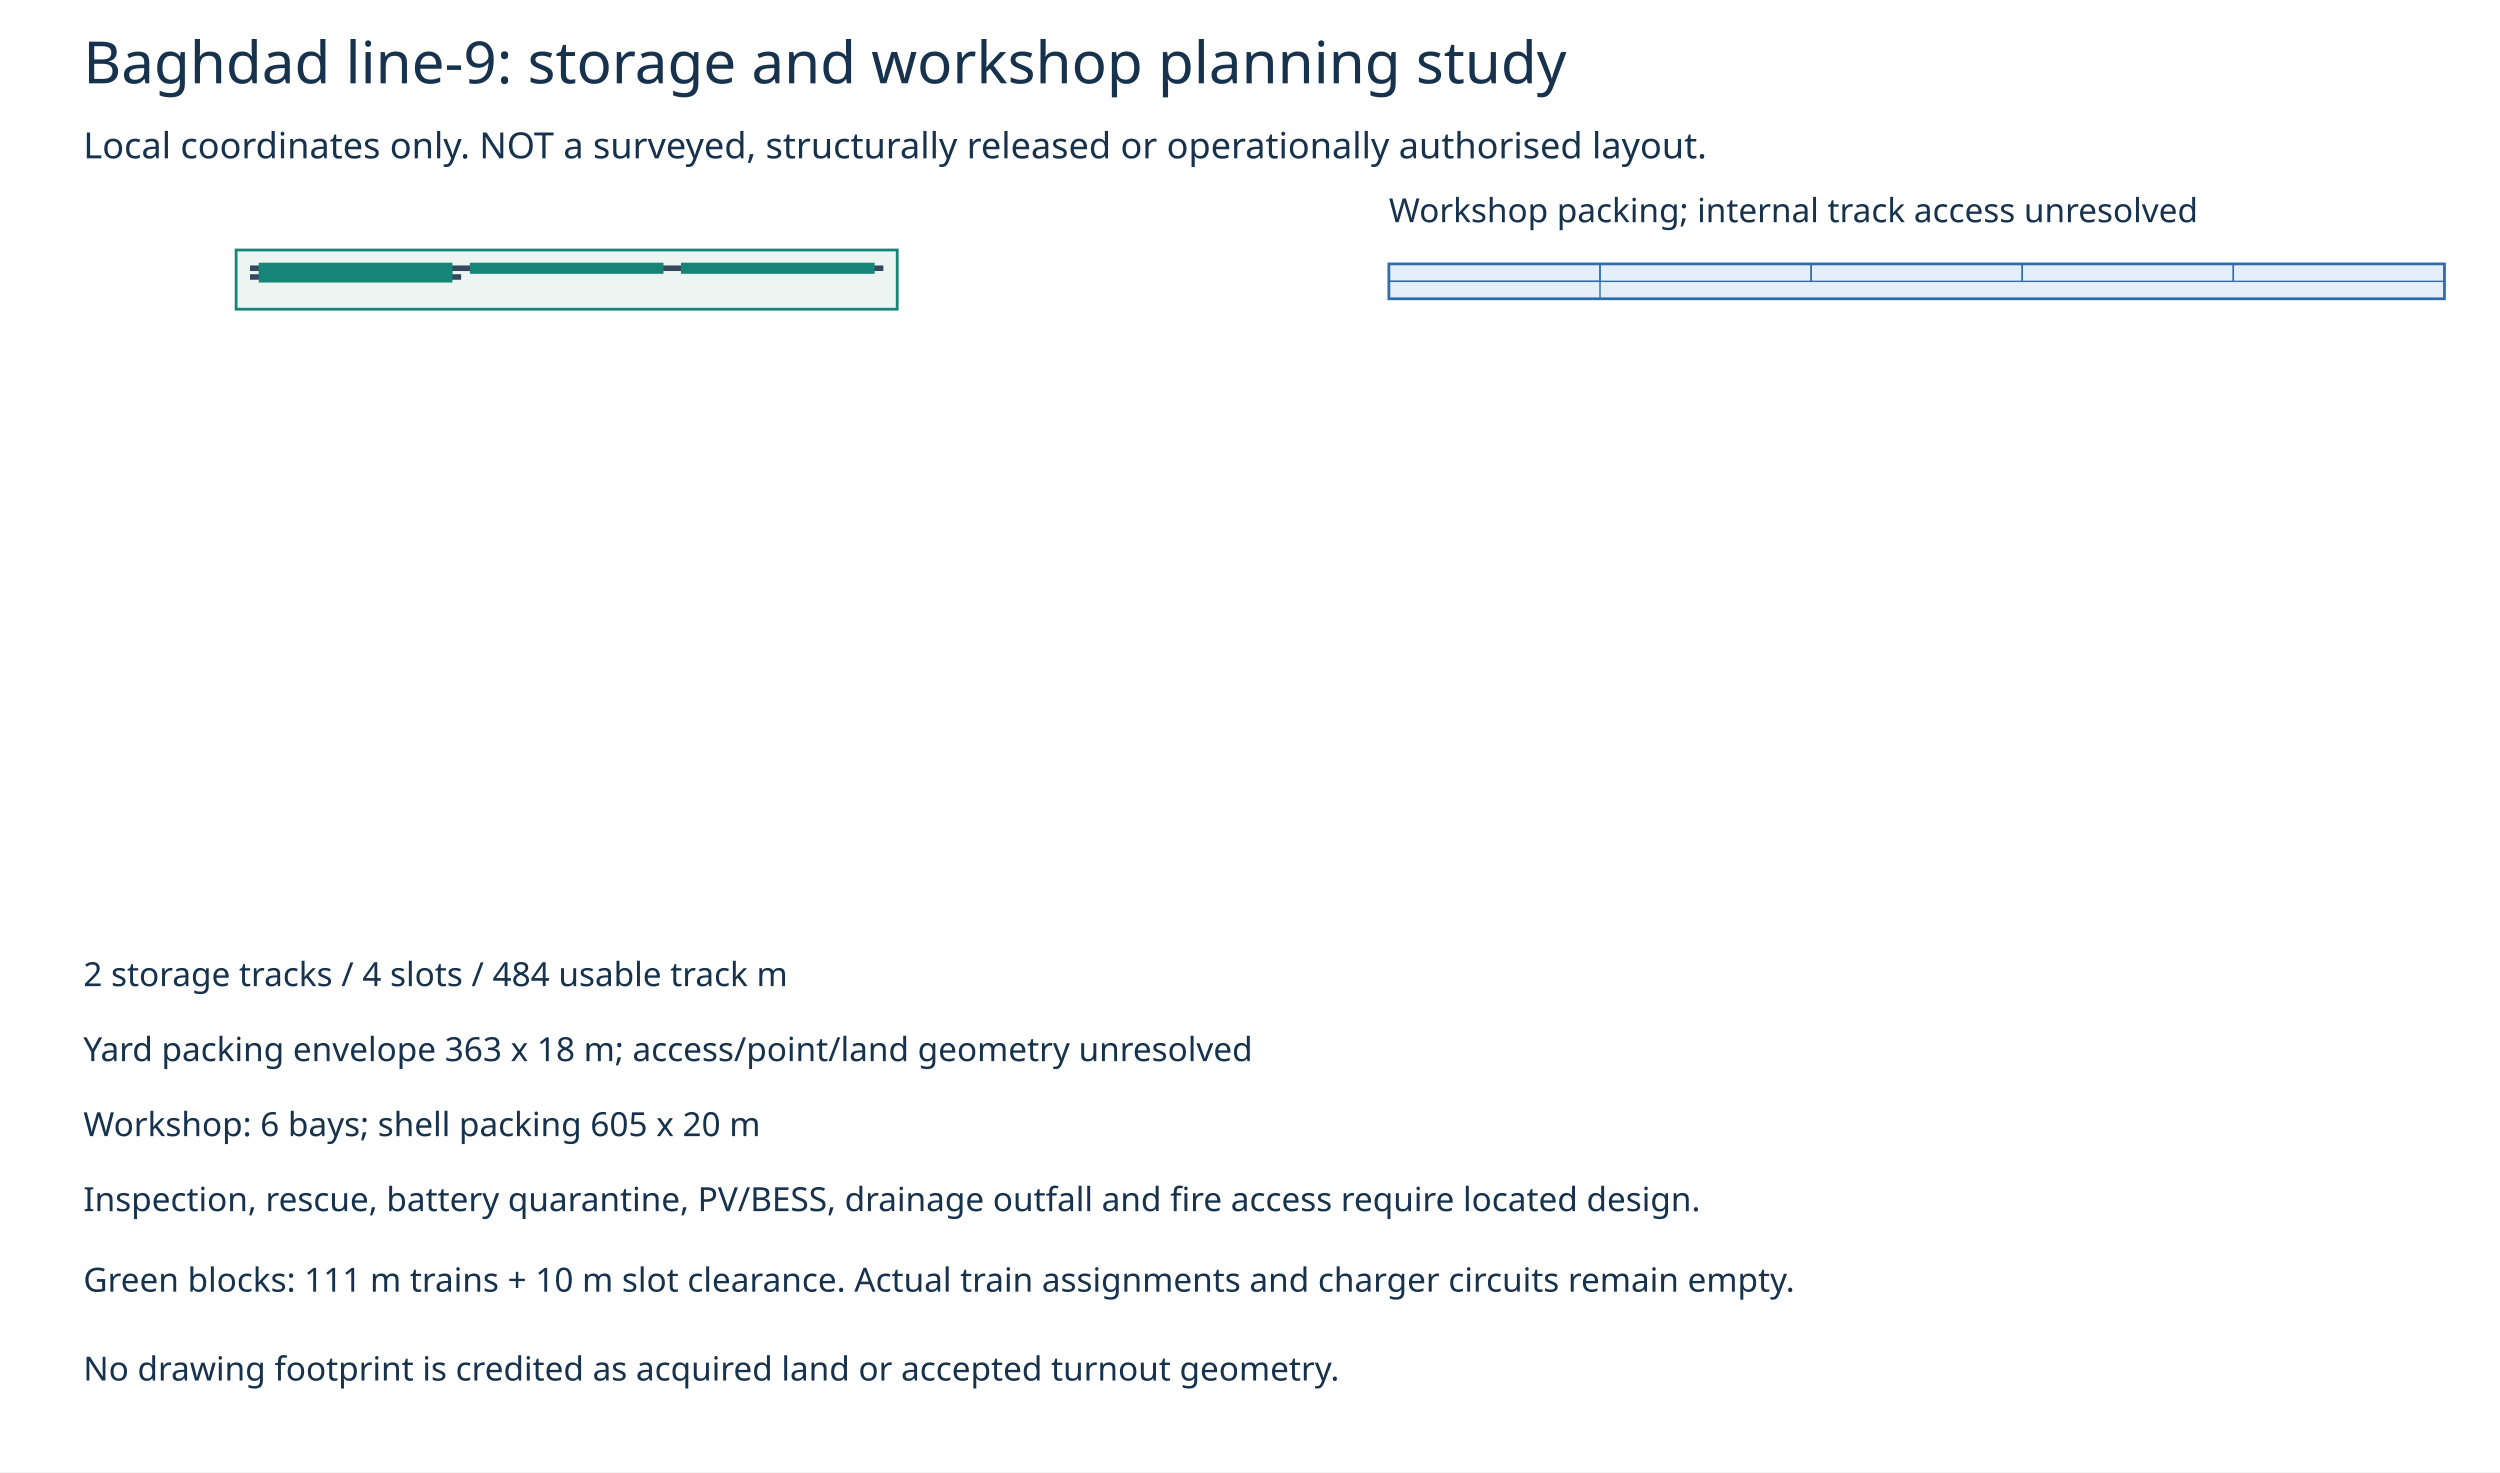
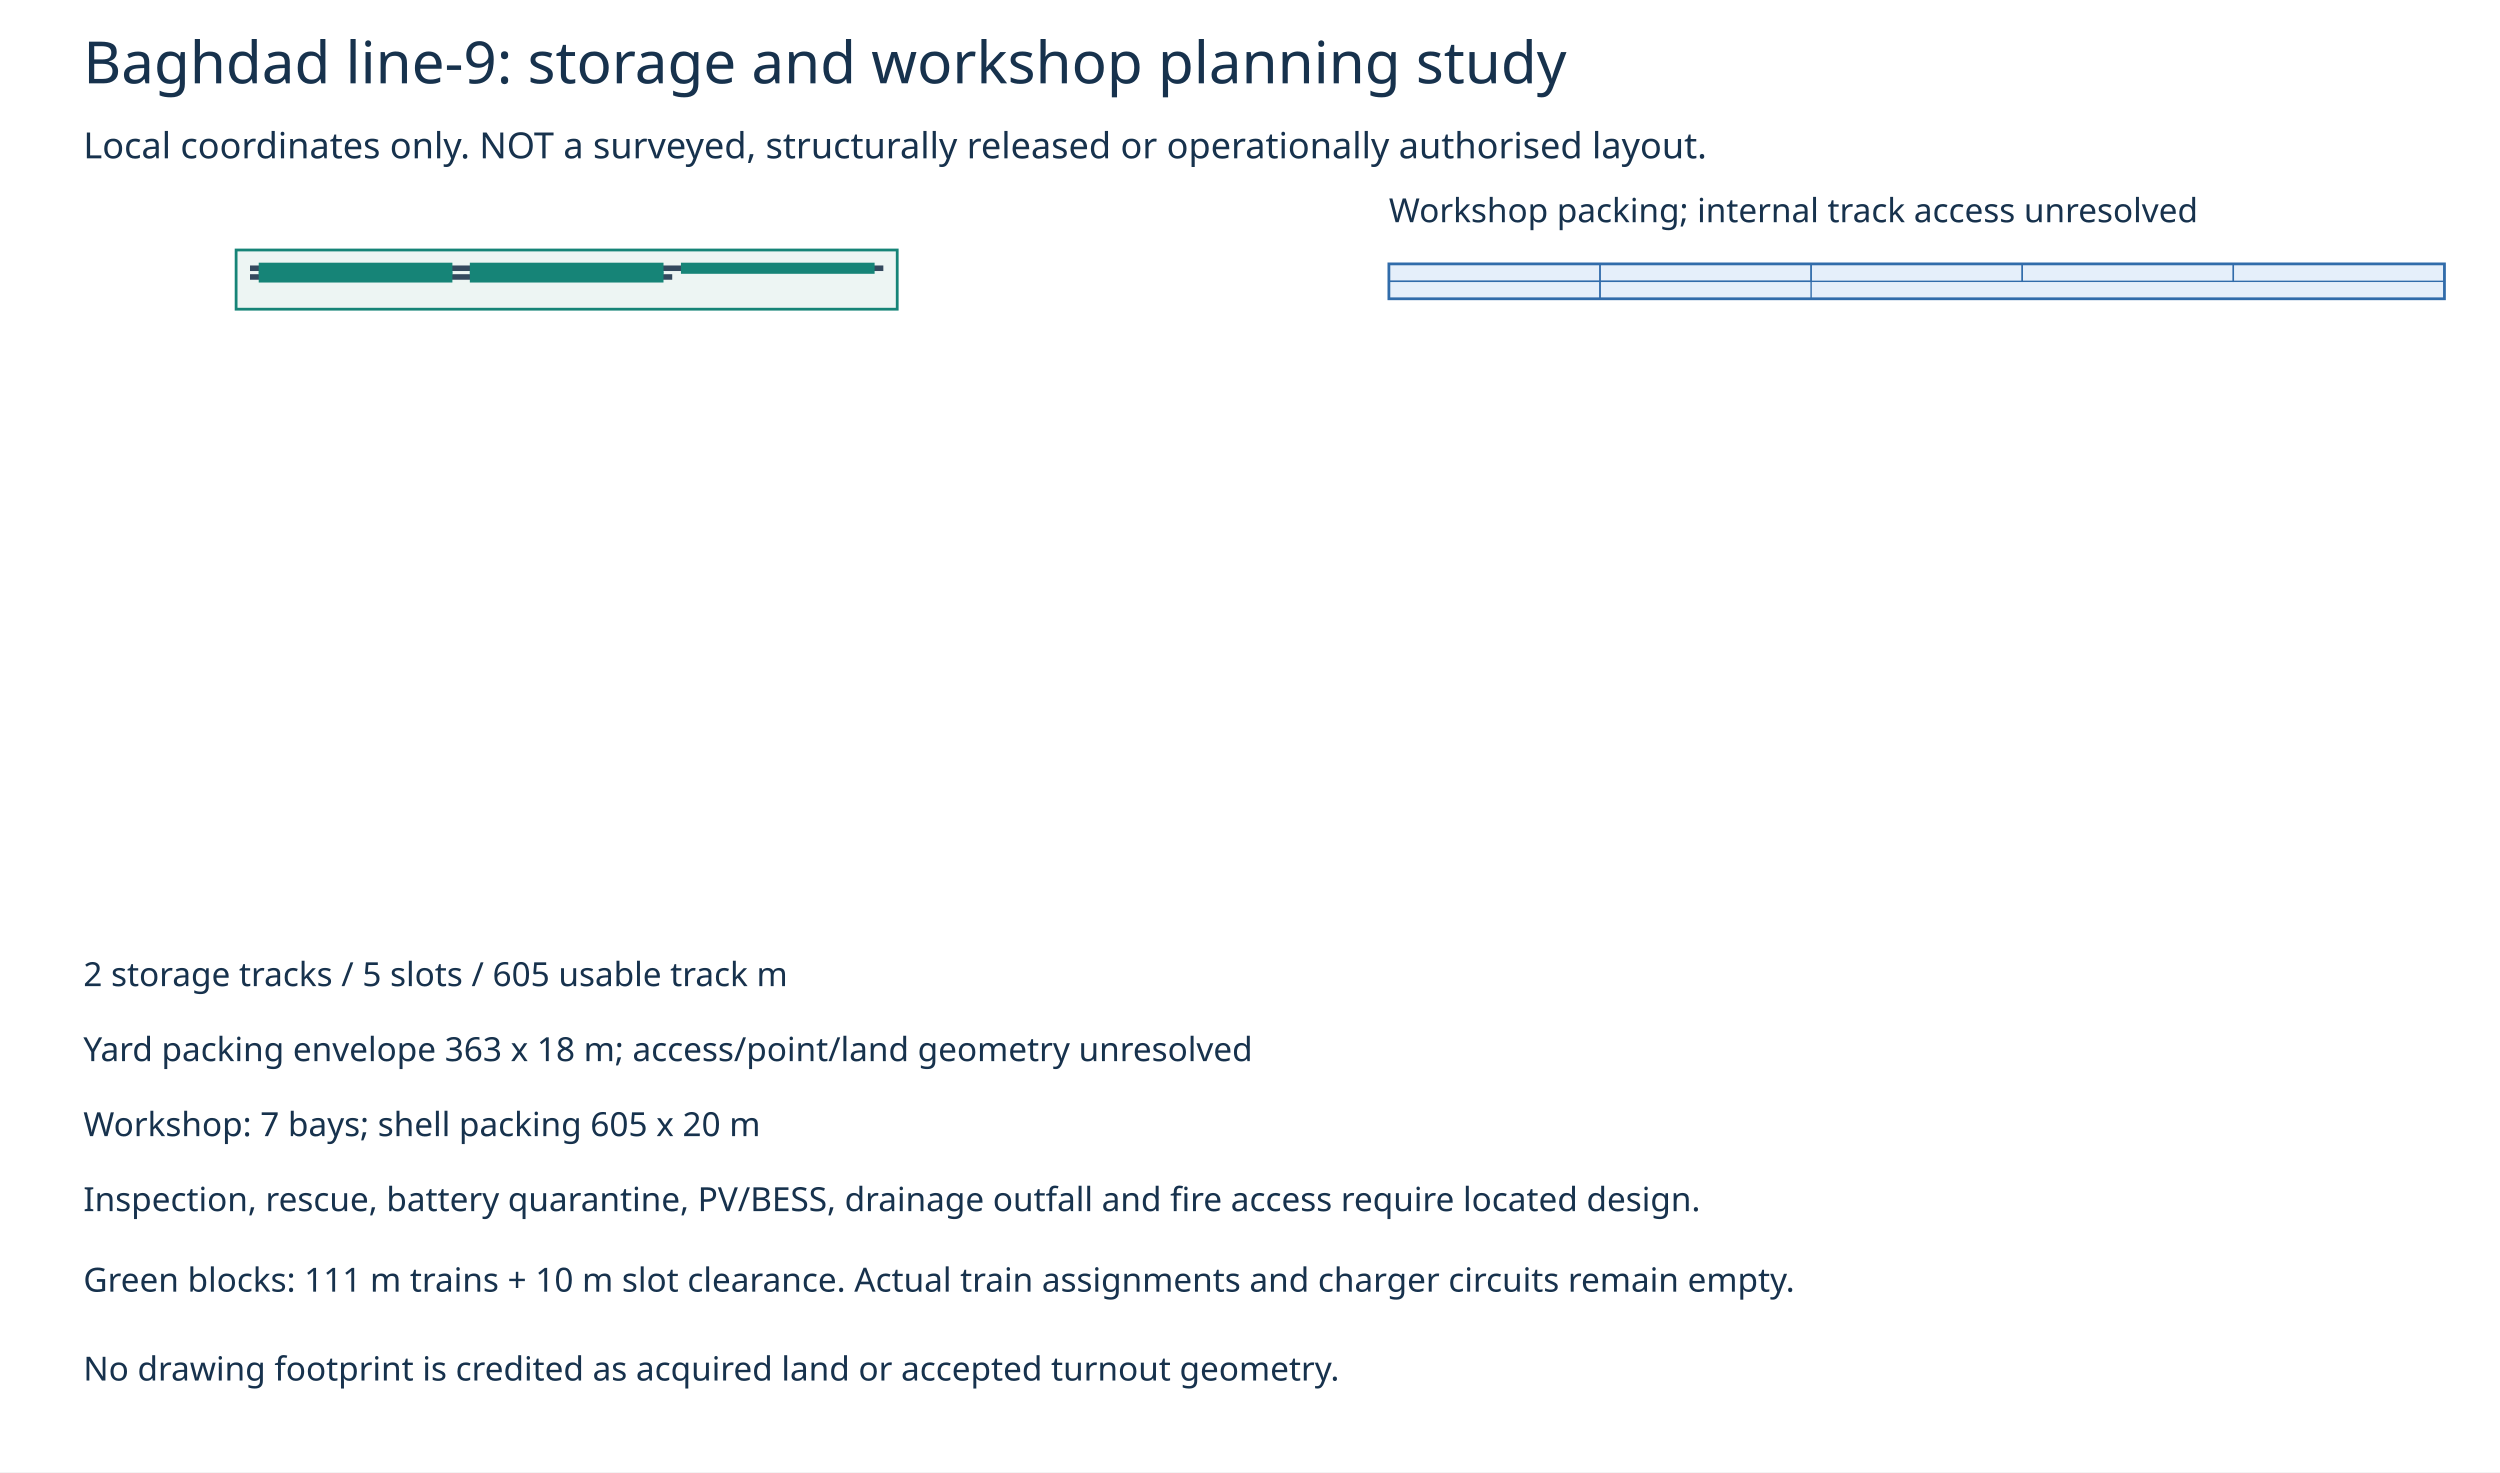
<svg xmlns="http://www.w3.org/2000/svg" width="900" height="530" viewBox="0 0 900 530">
  <rect width="900" height="530" fill="white" />
  <g font-family="sans-serif" fill="#17324d">
    <text x="30" y="30" font-size="21">Baghdad line-9: storage and workshop planning study</text>
    <text x="30" y="57" font-size="13">Local coordinates only. NOT a surveyed, structurally released or operationally authorised layout.</text>
    <rect x="85" y="90" width="238.00" height="21.31" fill="#edf5f3" stroke="#168477" />
    <path d="M90 96.57 H318.00" stroke="#34495e" stroke-width="2" />
    <rect x="93.14" y="94.57" width="69.72" height="4" fill="#168477" />
    <rect x="169.14" y="94.57" width="69.72" height="4" fill="#168477" />
    <rect x="245.14" y="94.57" width="69.72" height="4" fill="#168477" />
-     <path d="M90 99.71 H166.00" stroke="#34495e" stroke-width="2" />
+     <path d="M90 99.71 H242.00" stroke="#34495e" stroke-width="2" />
    <rect x="93.14" y="97.71" width="69.72" height="4" fill="#168477" />
+     <rect x="169.14" y="97.71" width="69.72" height="4" fill="#168477" />
    <rect x="500" y="95" width="380.00" height="12.56" fill="#e5effa" stroke="#316caa" />
    <rect x="500.00" y="95.00" width="76.00" height="6.28" fill="none" stroke="#316caa" stroke-width="0.5" />
    <rect x="576.00" y="95.00" width="76.00" height="6.28" fill="none" stroke="#316caa" stroke-width="0.5" />
    <rect x="652.00" y="95.00" width="76.00" height="6.28" fill="none" stroke="#316caa" stroke-width="0.5" />
    <rect x="728.00" y="95.00" width="76.00" height="6.28" fill="none" stroke="#316caa" stroke-width="0.5" />
    <rect x="804.00" y="95.00" width="76.00" height="6.28" fill="none" stroke="#316caa" stroke-width="0.5" />
    <rect x="500.00" y="101.28" width="76.00" height="6.28" fill="none" stroke="#316caa" stroke-width="0.5" />
+     <rect x="576.00" y="101.28" width="76.00" height="6.28" fill="none" stroke="#316caa" stroke-width="0.5" />
    <text x="500" y="80" font-size="12">Workshop packing; internal track access unresolved</text>
-     <text x="30" y="355">2 storage tracks / 4 slots / 484 usable track m</text>
+     <text x="30" y="355">2 storage tracks / 5 slots / 605 usable track m</text>
    <text x="30" y="382">Yard packing envelope 363 x 18 m; access/point/land geometry unresolved</text>
-     <text x="30" y="409">Workshop: 6 bays; shell packing 605 x 20 m</text>
+     <text x="30" y="409">Workshop: 7 bays; shell packing 605 x 20 m</text>
    <text x="30" y="436">Inspection, rescue, battery quarantine, PV/BESS, drainage outfall and fire access require located design.</text>
    <text x="30" y="465">Green blocks: 111 m trains + 10 m slot clearance. Actual train assignments and charger circuits remain empty.</text>
    <text x="30" y="497">No drawing footprint is credited as acquired land or accepted turnout geometry.</text>
  </g>
</svg>
